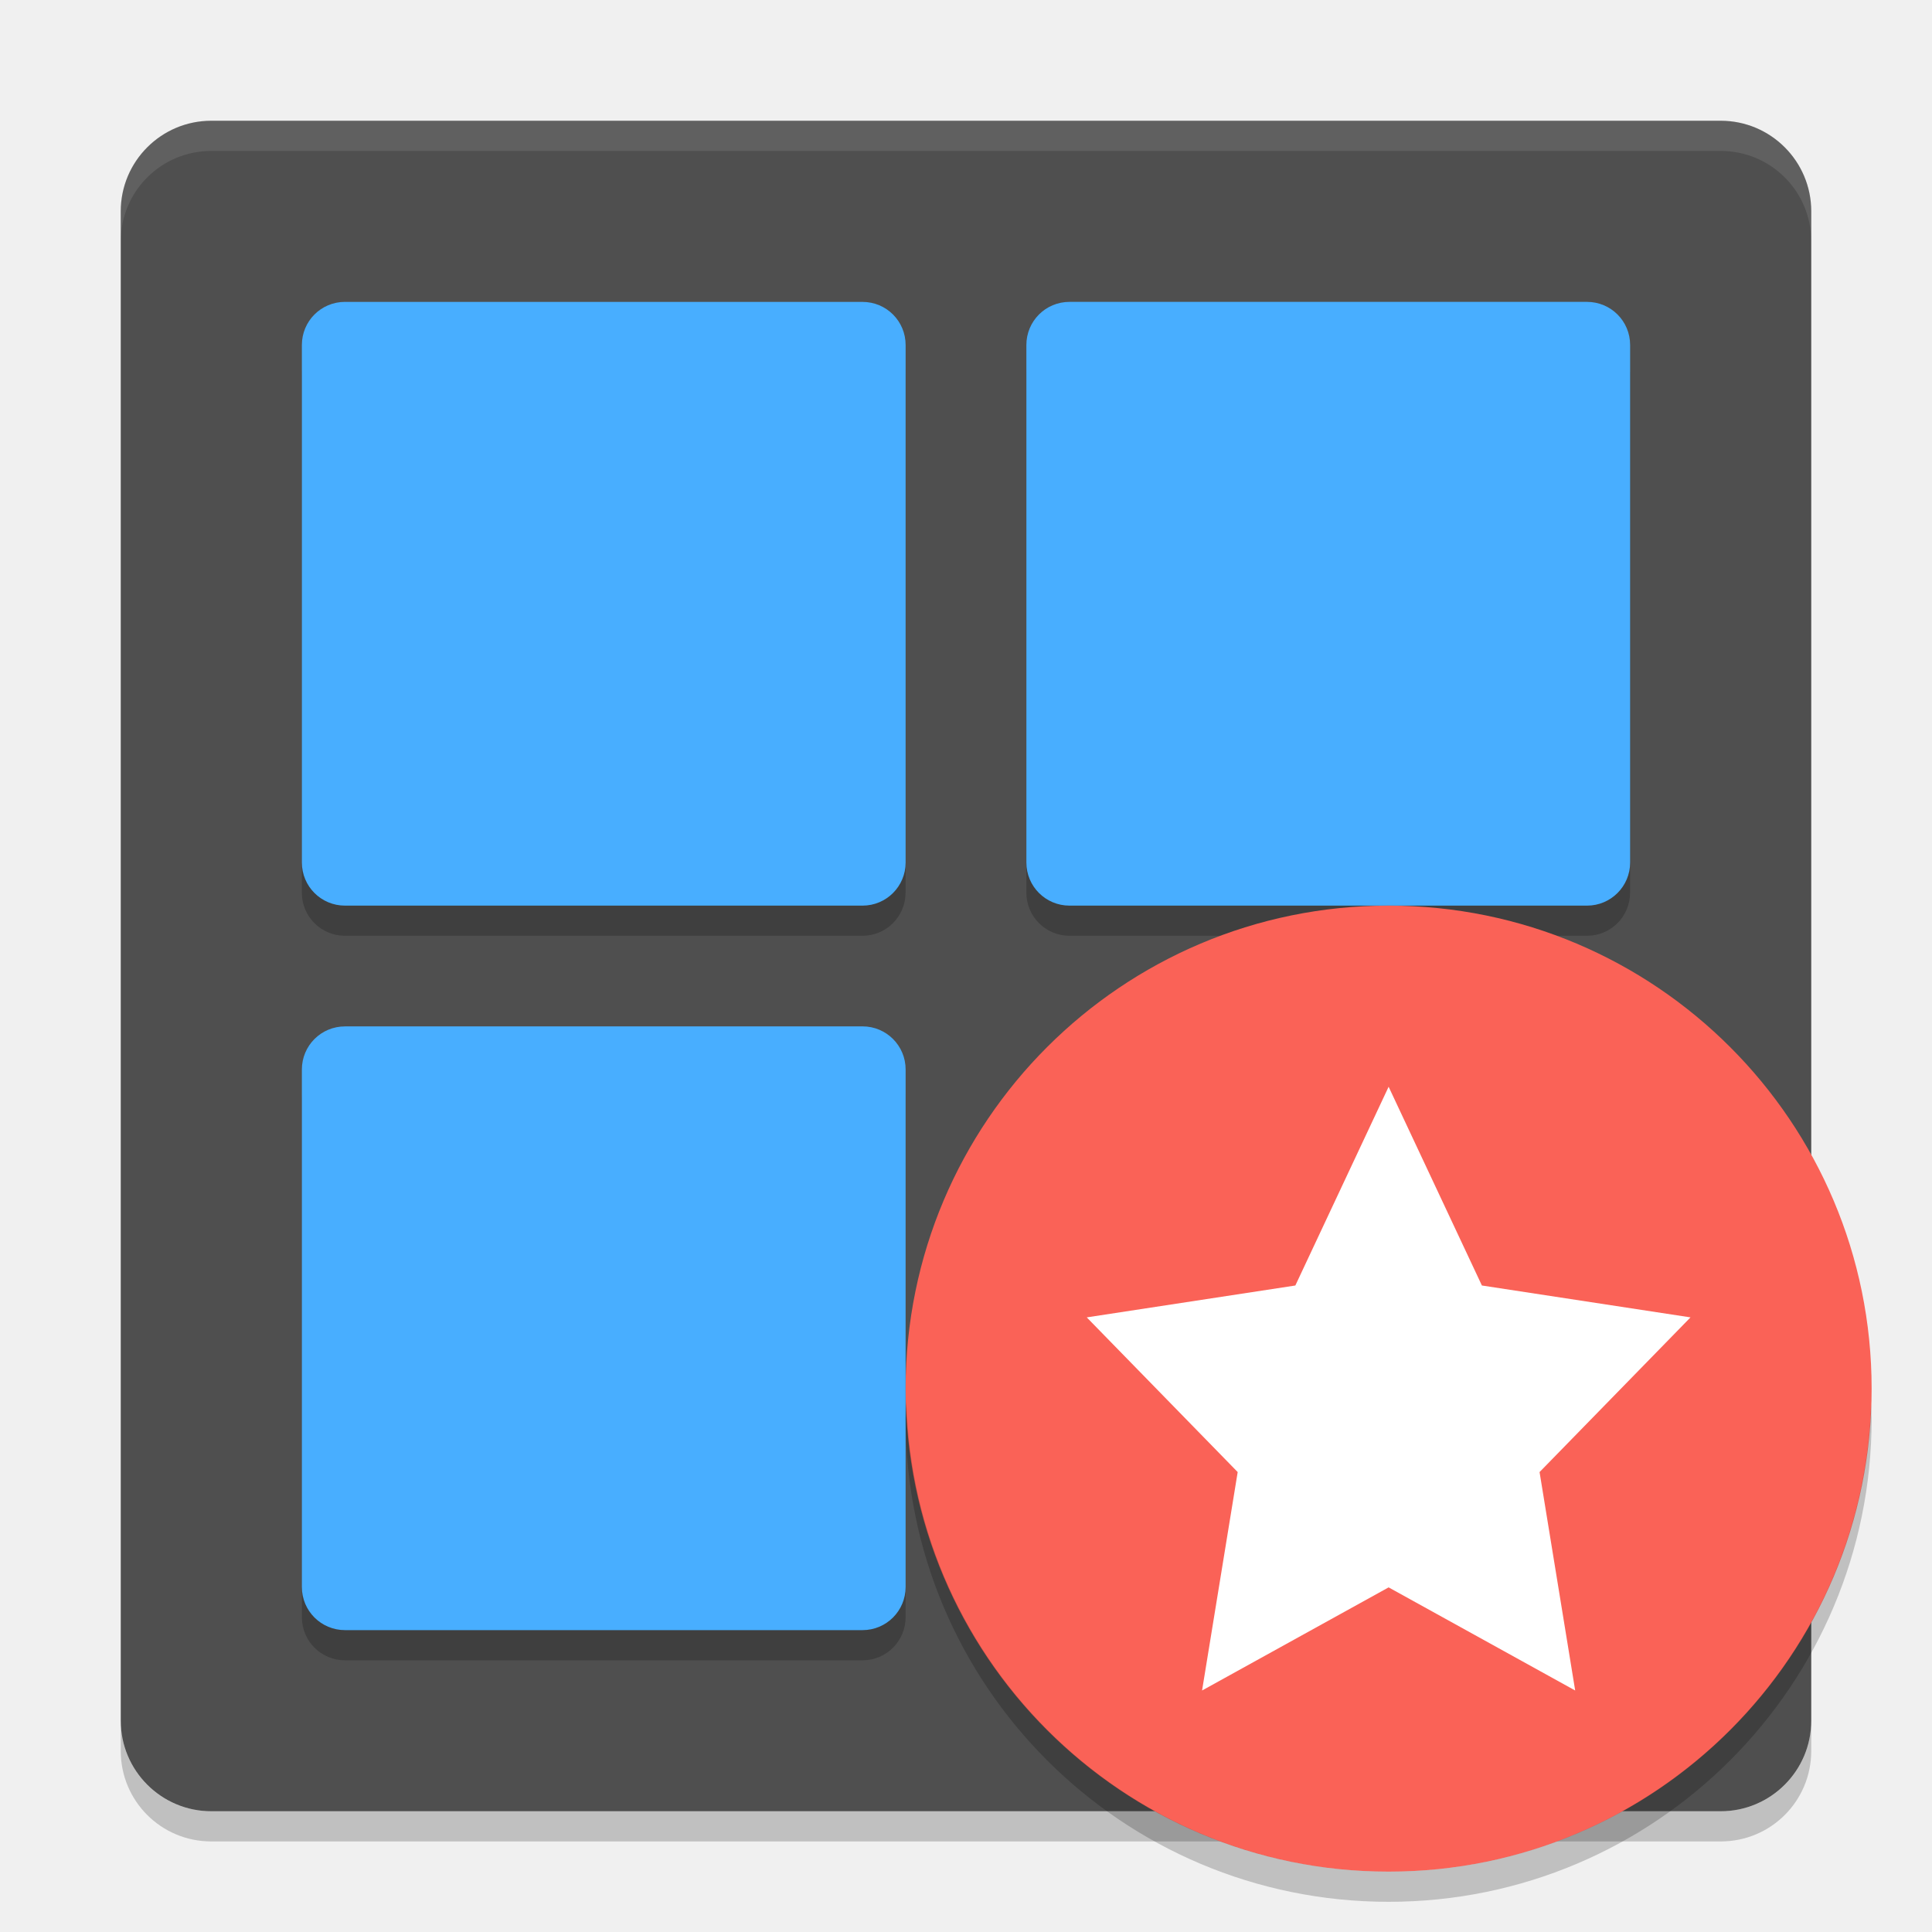
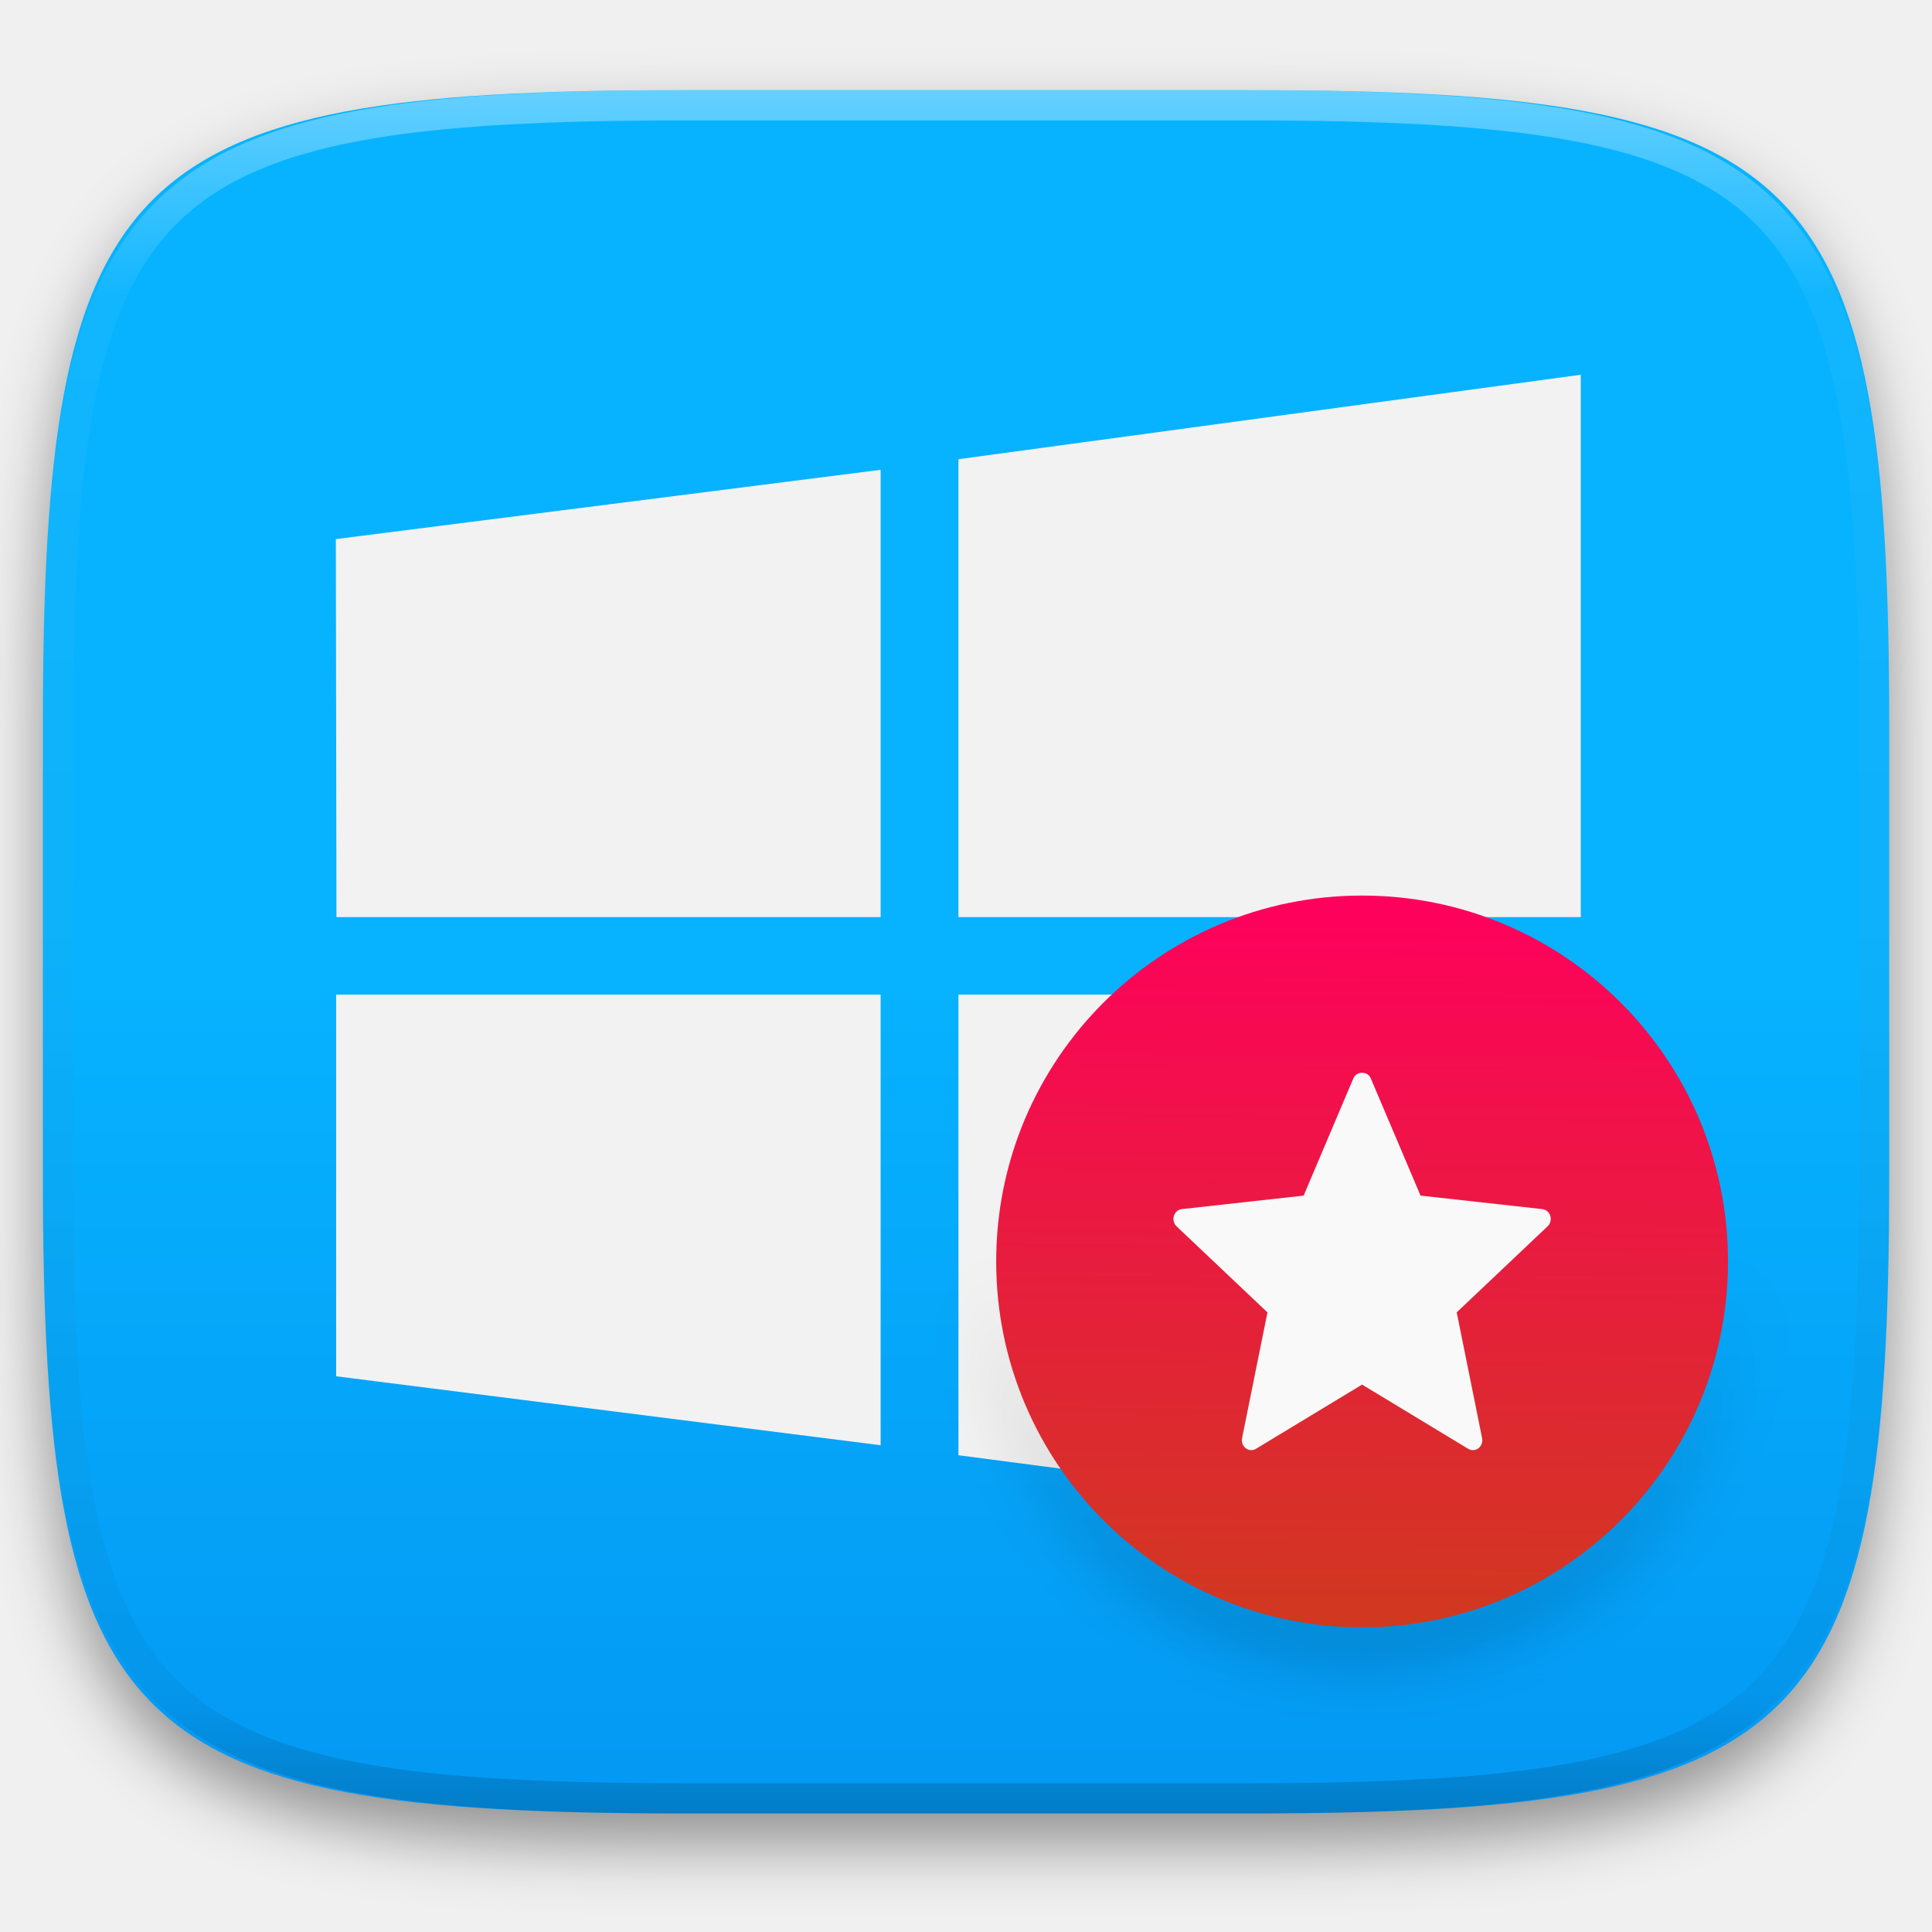
- <svg xmlns="http://www.w3.org/2000/svg" width="64" height="64" version="1">
-   <rect style="fill:#4f4f4f" width="56" height="56" x="-60" y="-60" rx="3" ry="3" transform="matrix(0,-1,-1,0,0,0)" />
-   <path style="opacity:0.2" d="m 11.43,35 17.142,0 C 29.362,35 30,35.638 30,36.428 l 0,17.142 C 30,54.362 29.362,55 28.572,55 L 11.429,55 C 10.637,55 10,54.362 10,53.572 L 10,36.429 C 10,35.639 10.637,35.001 11.429,35.001 Z" />
-   <g style="opacity:0.2" transform="matrix(1.999936,0,0,2,9.1798092e-4,1.0006)">
-     <path d="m 5.714,5 8.571,0 c 0.395,0 0.714,0.319 0.714,0.714 l 0,8.571 c 0,0.395 -0.319,0.714 -0.714,0.714 l -8.572,0 c -0.396,0 -0.714,-0.319 -0.714,-0.714 l 0,-8.572 c 0,-0.396 0.319,-0.714 0.714,-0.714 z" />
-     <path d="m 17.714,5 8.571,0 c 0.396,0 0.715,0.319 0.715,0.714 l 0,8.571 c 0,0.395 -0.319,0.714 -0.714,0.714 l -8.571,0 c -0.396,0 -0.715,-0.319 -0.715,-0.714 l 0,-8.571 c 0,-0.396 0.319,-0.714 0.714,-0.714 z" />
+ <svg xmlns="http://www.w3.org/2000/svg" style="isolation:isolate" viewBox="0 0 256 256" width="256" height="256">
+   <defs>
+     <filter id="1kw7NryJ4fEUoczUsGiDghG4my8gNCLU" x="-200%" y="-200%" width="400%" height="400%" filterUnits="objectBoundingBox" color-interpolation-filters="sRGB">
+       <feGaussianBlur in="SourceGraphic" stdDeviation="4.294" />
+       <feOffset dx="0" dy="4" result="pf_100_offsetBlur" />
+       <feFlood flood-color="#000000" flood-opacity="0.4" />
+       <feComposite in2="pf_100_offsetBlur" operator="in" result="pf_100_dropShadow" />
+       <feBlend in="SourceGraphic" in2="pf_100_dropShadow" mode="normal" />
+     </filter>
+   </defs>
+   <g filter="url(#1kw7NryJ4fEUoczUsGiDghG4my8gNCLU)">
+     <linearGradient id="_lgradient_51" x1="0" y1="0.5" x2="6.123233995736766e-17" y2="1.5" gradientTransform="matrix(244.6483,0,0,228.3384,5.681691,11.95)" gradientUnits="userSpaceOnUse">
+       <stop offset="0%" stop-opacity="1" style="stop-color:rgb(7,179,255)" />
+       <stop offset="100%" stop-opacity="1" style="stop-color:rgb(0,125,232)" />
+     </linearGradient>
+     <path d=" M 165.691 11.95 C 239.746 11.95 250.33 22.507 250.33 96.494 L 250.33 155.745 C 250.33 229.731 239.746 240.288 165.691 240.288 L 90.321 240.288 C 16.265 240.288 5.682 229.731 5.682 155.745 L 5.682 96.494 C 5.682 22.507 16.265 11.95 90.321 11.95 L 165.691 11.95 Z " id="shape" fill="url(#_lgradient_51)" />
  </g>
-   <path style="opacity:0.1;fill:#ffffff" d="M 7 4 C 5.338 4 4 5.338 4 7 L 4 8 C 4 6.338 5.338 5 7 5 L 57 5 C 58.662 5 60 6.338 60 8 L 60 7 C 60 5.338 58.662 4 57 4 L 7 4 z" />
-   <path style="fill:#48aeff" d="m 11.429,10.001 17.143,0 c 0.79,0 1.428,0.637 1.428,1.429 L 30,28.572 C 30,29.362 29.362,30 28.572,30 L 11.429,30 C 10.637,30 10,29.362 10,28.572 L 10,11.429 C 10,10.637 10.637,10 11.429,10 Z" />
-   <path style="fill:#48aeff" d="m 35.428,10 17.142,0 C 53.362,10 54,10.637 54,11.429 l 0,17.143 C 54,29.362 53.362,30 52.572,30 L 35.43,30 C 34.638,30 34,29.362 34,28.572 l 0,-17.143 c 0,-0.791 0.637,-1.429 1.429,-1.429 z" />
-   <path style="fill:#48aeff" d="M 11.429,34 28.572,34 C 29.362,34 30,34.638 30,35.428 l 0,17.142 C 30,53.362 29.362,54 28.572,54 L 11.429,54 C 10.637,54 10,53.362 10,52.572 L 10,35.429 C 10,34.639 10.637,34.001 11.429,34.001 Z" />
-   <path style="opacity:0.2" d="m 4,57 0,1 c 0,1.662 1.338,3 3,3 l 50,0 c 1.662,0 3,-1.338 3,-3 l 0,-1 c 0,1.662 -1.338,3 -3,3 L 7,60 C 5.338,60 4,58.662 4,57 Z" />
-   <circle style="fill:#fa6257" cx="46" cy="46" r="16" />
-   <path style="fill:#ffffff" d="M 46,52.584 39.82,56 41,48.764 36,43.64 42.91,42.584 46,36 49.09,42.584 56,43.64 51,48.764 52.18,56 Z" />
-   <path style="opacity:0.2" d="M 30.025,46.502 A 16,16 0 0 0 30,47 16,16 0 0 0 46,63 16,16 0 0 0 62,47 16,16 0 0 0 61.982,46.508 16,16 0 0 1 46,62 16,16 0 0 1 30.025,46.502 Z" />
+   <path d=" M 116.688 131.79 L 44.541 131.79 L 44.541 182.363 L 116.688 191.501 L 116.688 131.79 Z  M 127 131.79 L 127 192.825 L 209.459 203.656 L 209.5 131.79 L 127 131.79 Z  M 116.688 62.253 L 44.5 71.432 L 44.582 121.523 L 116.688 121.523 L 116.688 62.253 Z  M 127 60.847 L 127 121.523 L 209.459 121.523 L 209.459 49.656 L 127 60.847 Z " id="windows" fill="rgb(242,242,242)" />
+   <g id="config">
+     <defs>
+       <filter id="QKhQe9MbbaDTTbYzhur6ZXijutfeCVvi" x="-200%" y="-200%" width="400%" height="400%" filterUnits="objectBoundingBox" color-interpolation-filters="sRGB">
+         <feGaussianBlur stdDeviation="4.294" />
+       </filter>
+     </defs>
+     <g opacity="0.4" filter="url(#QKhQe9MbbaDTTbYzhur6ZXijutfeCVvi)">
+       <path d=" M 132.077 168.667 C 132.043 169.169 132.018 169.673 132 170.176 C 132 183.037 137.108 195.37 146.201 204.464 C 155.294 213.558 167.626 218.667 180.485 218.667 C 193.344 218.667 205.676 213.558 214.769 204.464 C 223.861 195.37 228.97 183.037 228.97 170.176 C 228.96 169.679 228.942 169.181 228.916 168.684 C 228.086 194.842 206.652 215.62 180.485 215.636 C 154.32 215.607 132.898 194.822 132.077 168.667 Z " id="Path" fill="rgb(0,0,0)" />
+     </g>
+     <linearGradient id="_lgradient_52" x1="0.5" y1="1" x2="0.507" y2="0.001" gradientTransform="matrix(96.9697,0,0,96.9697,132,118.6667)" gradientUnits="userSpaceOnUse">
+       <stop offset="0%" stop-opacity="1" style="stop-color:rgb(208,57,31)" />
+       <stop offset="100%" stop-opacity="1" style="stop-color:rgb(255,0,93)" />
+     </linearGradient>
+     <circle vector-effect="non-scaling-stroke" cx="180.485" cy="167.152" r="48.485" id="Ellipse" fill="url(#_lgradient_52)" />
+     <path d=" M 205.424 161.111 C 205.272 160.62 204.857 160.269 204.364 160.213 L 188.229 158.425 L 181.624 142.86 C 181.218 141.915 179.739 141.915 179.339 142.86 L 172.739 158.425 L 156.602 160.211 C 156.109 160.265 155.694 160.619 155.545 161.111 C 155.395 161.603 155.532 162.141 155.897 162.491 L 167.945 173.9 L 164.579 190.565 C 164.479 191.072 164.67 191.592 165.068 191.901 C 165.282 192.064 165.54 192.151 165.804 192.151 C 166.016 192.151 166.233 192.097 166.428 191.971 L 180.483 183.465 L 194.539 191.973 C 194.966 192.233 195.501 192.207 195.899 191.903 C 196.297 191.594 196.487 191.074 196.387 190.567 L 193.022 173.894 L 205.07 162.487 C 205.438 162.141 205.576 161.602 205.424 161.111 Z " id="star" fill="rgb(249,249,249)" />
+   </g>
+   <g opacity="0.4">
+     <linearGradient id="_lgradient_53" x1="0.517" y1="0" x2="0.517" y2="1" gradientTransform="matrix(244.65,0,0,228.34,5.68,11.95)" gradientUnits="userSpaceOnUse">
+       <stop offset="0%" stop-opacity="1" style="stop-color:rgb(255,255,255)" />
+       <stop offset="12.5%" stop-opacity="0.098" style="stop-color:rgb(255,255,255)" />
+       <stop offset="92.5%" stop-opacity="0.098" style="stop-color:rgb(0,0,0)" />
+       <stop offset="100%" stop-opacity="0.498" style="stop-color:rgb(0,0,0)" />
+     </linearGradient>
+     <path d=" M 165.068 11.951 C 169.396 11.941 173.724 11.991 178.052 12.089 C 181.927 12.167 185.803 12.315 189.678 12.541 C 193.131 12.737 196.583 13.022 200.026 13.395 C 203.085 13.73 206.144 14.181 209.174 14.741 C 211.889 15.243 214.574 15.881 217.22 16.657 C 219.62 17.355 221.971 18.219 224.243 19.241 C 226.358 20.184 228.384 21.304 230.302 22.591 C 232.142 23.829 233.863 25.244 235.437 26.806 C 237.001 28.378 238.417 30.088 239.656 31.925 C 240.945 33.841 242.066 35.865 243.02 37.967 C 244.043 40.247 244.909 42.585 245.617 44.972 C 246.394 47.615 247.034 50.297 247.535 53.009 C 248.096 56.035 248.548 59.081 248.883 62.136 C 249.257 65.575 249.542 69.014 249.739 72.462 C 249.965 76.323 250.112 80.194 250.201 84.055 C 250.289 88.378 250.339 92.701 250.329 97.014 L 250.329 155.226 C 250.339 159.549 250.289 163.862 250.201 168.185 C 250.112 172.056 249.965 175.917 249.739 179.778 C 249.542 183.226 249.257 186.675 248.883 190.104 C 248.548 193.159 248.096 196.215 247.535 199.241 C 247.034 201.943 246.394 204.625 245.617 207.268 C 244.909 209.655 244.043 212.003 243.02 214.273 C 242.066 216.385 240.945 218.399 239.656 220.315 C 238.417 222.152 237.001 223.872 235.437 225.434 C 233.863 226.996 232.142 228.411 230.302 229.649 C 228.384 230.936 226.358 232.056 224.243 232.999 C 221.971 234.021 219.62 234.885 217.22 235.593 C 214.574 236.369 211.889 237.007 209.174 237.499 C 206.144 238.068 203.085 238.51 200.026 238.845 C 196.583 239.218 193.131 239.503 189.678 239.699 C 185.803 239.925 181.927 240.073 178.052 240.161 C 173.724 240.249 169.396 240.299 165.068 240.289 L 90.942 240.289 C 86.614 240.299 82.286 240.249 77.958 240.161 C 74.083 240.073 70.207 239.925 66.332 239.699 C 62.879 239.503 59.427 239.218 55.984 238.845 C 52.925 238.51 49.866 238.068 46.836 237.499 C 44.121 237.007 41.436 236.369 38.79 235.593 C 36.39 234.885 34.039 234.021 31.767 232.999 C 29.652 232.056 27.626 230.936 25.708 229.649 C 23.868 228.411 22.147 226.996 20.573 225.434 C 19.009 223.872 17.593 222.152 16.354 220.315 C 15.065 218.399 13.944 216.385 12.99 214.273 C 11.967 212.003 11.101 209.655 10.393 207.268 C 9.616 204.625 8.976 201.943 8.475 199.241 C 7.914 196.215 7.462 193.159 7.127 190.104 C 6.753 186.675 6.468 183.226 6.271 179.778 C 6.045 175.917 5.898 172.056 5.809 168.185 C 5.721 163.862 5.671 159.549 5.681 155.226 L 5.681 97.014 C 5.671 92.701 5.721 88.378 5.809 84.055 C 5.898 80.194 6.045 76.323 6.271 72.462 C 6.468 69.014 6.753 65.575 7.127 62.136 C 7.462 59.081 7.914 56.035 8.475 53.009 C 8.976 50.297 9.616 47.615 10.393 44.972 C 11.101 42.585 11.967 40.247 12.99 37.967 C 13.944 35.865 15.065 33.841 16.354 31.925 C 17.593 30.088 19.009 28.378 20.573 26.806 C 22.147 25.244 23.868 23.829 25.708 22.591 C 27.626 21.304 29.652 20.184 31.767 19.241 C 34.039 18.219 36.39 17.355 38.79 16.657 C 41.436 15.881 44.121 15.243 46.836 14.741 C 49.866 14.181 52.925 13.73 55.984 13.395 C 59.427 13.022 62.879 12.737 66.332 12.541 C 70.207 12.315 74.083 12.167 77.958 12.089 C 82.286 11.991 86.614 11.941 90.942 11.951 L 165.068 11.951 Z  M 165.078 15.96 C 169.376 15.95 173.675 15.999 177.973 16.087 C 181.8 16.176 185.626 16.323 189.452 16.539 C 192.836 16.736 196.219 17.011 199.583 17.384 C 202.554 17.699 205.515 18.131 208.446 18.681 C 211.023 19.153 213.58 19.762 216.099 20.499 C 218.322 21.147 220.495 21.953 222.6 22.896 C 224.509 23.751 226.338 24.763 228.069 25.922 C 229.692 27.013 231.207 28.26 232.594 29.646 C 233.981 31.031 235.23 32.544 236.332 34.165 C 237.492 35.894 238.506 37.712 239.361 39.608 C 240.306 41.72 241.112 43.892 241.761 46.102 C 242.509 48.617 243.109 51.162 243.591 53.736 C 244.132 56.664 244.565 59.611 244.889 62.578 C 245.263 65.938 245.539 69.308 245.735 72.688 C 245.952 76.51 246.109 80.322 246.188 84.144 C 246.276 88.437 246.325 92.721 246.325 97.014 C 246.325 97.014 246.325 97.014 246.325 97.014 L 246.325 155.226 C 246.325 155.226 246.325 155.226 246.325 155.226 C 246.325 159.519 246.276 163.803 246.188 168.096 C 246.109 171.918 245.952 175.74 245.735 179.552 C 245.539 182.932 245.263 186.302 244.889 189.672 C 244.565 192.629 244.132 195.576 243.591 198.504 C 243.109 201.078 242.509 203.623 241.761 206.138 C 241.112 208.358 240.306 210.52 239.361 212.632 C 238.506 214.528 237.492 216.356 236.332 218.075 C 235.23 219.706 233.981 221.219 232.594 222.604 C 231.207 223.98 229.692 225.227 228.069 226.318 C 226.338 227.477 224.509 228.489 222.6 229.344 C 220.495 230.297 218.322 231.093 216.099 231.741 C 213.58 232.478 211.023 233.087 208.446 233.559 C 205.515 234.109 202.554 234.541 199.583 234.865 C 196.219 235.229 192.836 235.514 189.452 235.701 C 185.626 235.917 181.8 236.074 177.973 236.153 C 173.675 236.251 169.376 236.29 165.078 236.29 C 165.078 236.29 165.078 236.29 165.068 236.29 L 90.942 236.29 C 90.932 236.29 90.932 236.29 90.932 236.29 C 86.634 236.29 82.335 236.251 78.037 236.153 C 74.21 236.074 70.384 235.917 66.558 235.701 C 63.174 235.514 59.791 235.229 56.427 234.865 C 53.456 234.541 50.495 234.109 47.564 233.559 C 44.987 233.087 42.43 232.478 39.911 231.741 C 37.688 231.093 35.515 230.297 33.41 229.344 C 31.501 228.489 29.672 227.477 27.941 226.318 C 26.318 225.227 24.803 223.98 23.416 222.604 C 22.029 221.219 20.78 219.706 19.678 218.075 C 18.518 216.356 17.504 214.528 16.649 212.632 C 15.704 210.52 14.898 208.358 14.249 206.138 C 13.501 203.623 12.901 201.078 12.419 198.504 C 11.878 195.576 11.445 192.629 11.121 189.672 C 10.747 186.302 10.472 182.932 10.275 179.552 C 10.058 175.74 9.901 171.918 9.822 168.096 C 9.734 163.803 9.685 159.519 9.685 155.226 C 9.685 155.226 9.685 155.226 9.685 155.226 L 9.685 97.014 C 9.685 97.014 9.685 97.014 9.685 97.014 C 9.685 92.721 9.734 88.437 9.822 84.144 C 9.901 80.322 10.058 76.51 10.275 72.688 C 10.472 69.308 10.747 65.938 11.121 62.578 C 11.445 59.611 11.878 56.664 12.419 53.736 C 12.901 51.162 13.501 48.617 14.249 46.102 C 14.898 43.892 15.704 41.72 16.649 39.608 C 17.504 37.712 18.518 35.894 19.678 34.165 C 20.78 32.544 22.029 31.031 23.416 29.646 C 24.803 28.26 26.318 27.013 27.941 25.922 C 29.672 24.763 31.501 23.751 33.41 22.896 C 35.515 21.953 37.688 21.147 39.911 20.499 C 42.43 19.762 44.987 19.153 47.564 18.681 C 50.495 18.131 53.456 17.699 56.427 17.384 C 59.791 17.011 63.174 16.736 66.558 16.539 C 70.384 16.323 74.21 16.176 78.037 16.087 C 82.335 15.999 86.634 15.95 90.932 15.96 C 90.932 15.96 90.932 15.96 90.942 15.96 L 165.068 15.96 C 165.078 15.96 165.078 15.96 165.078 15.96 Z " fill-rule="evenodd" id="highlight" fill="url(#_lgradient_53)" />
+   </g>
</svg>
